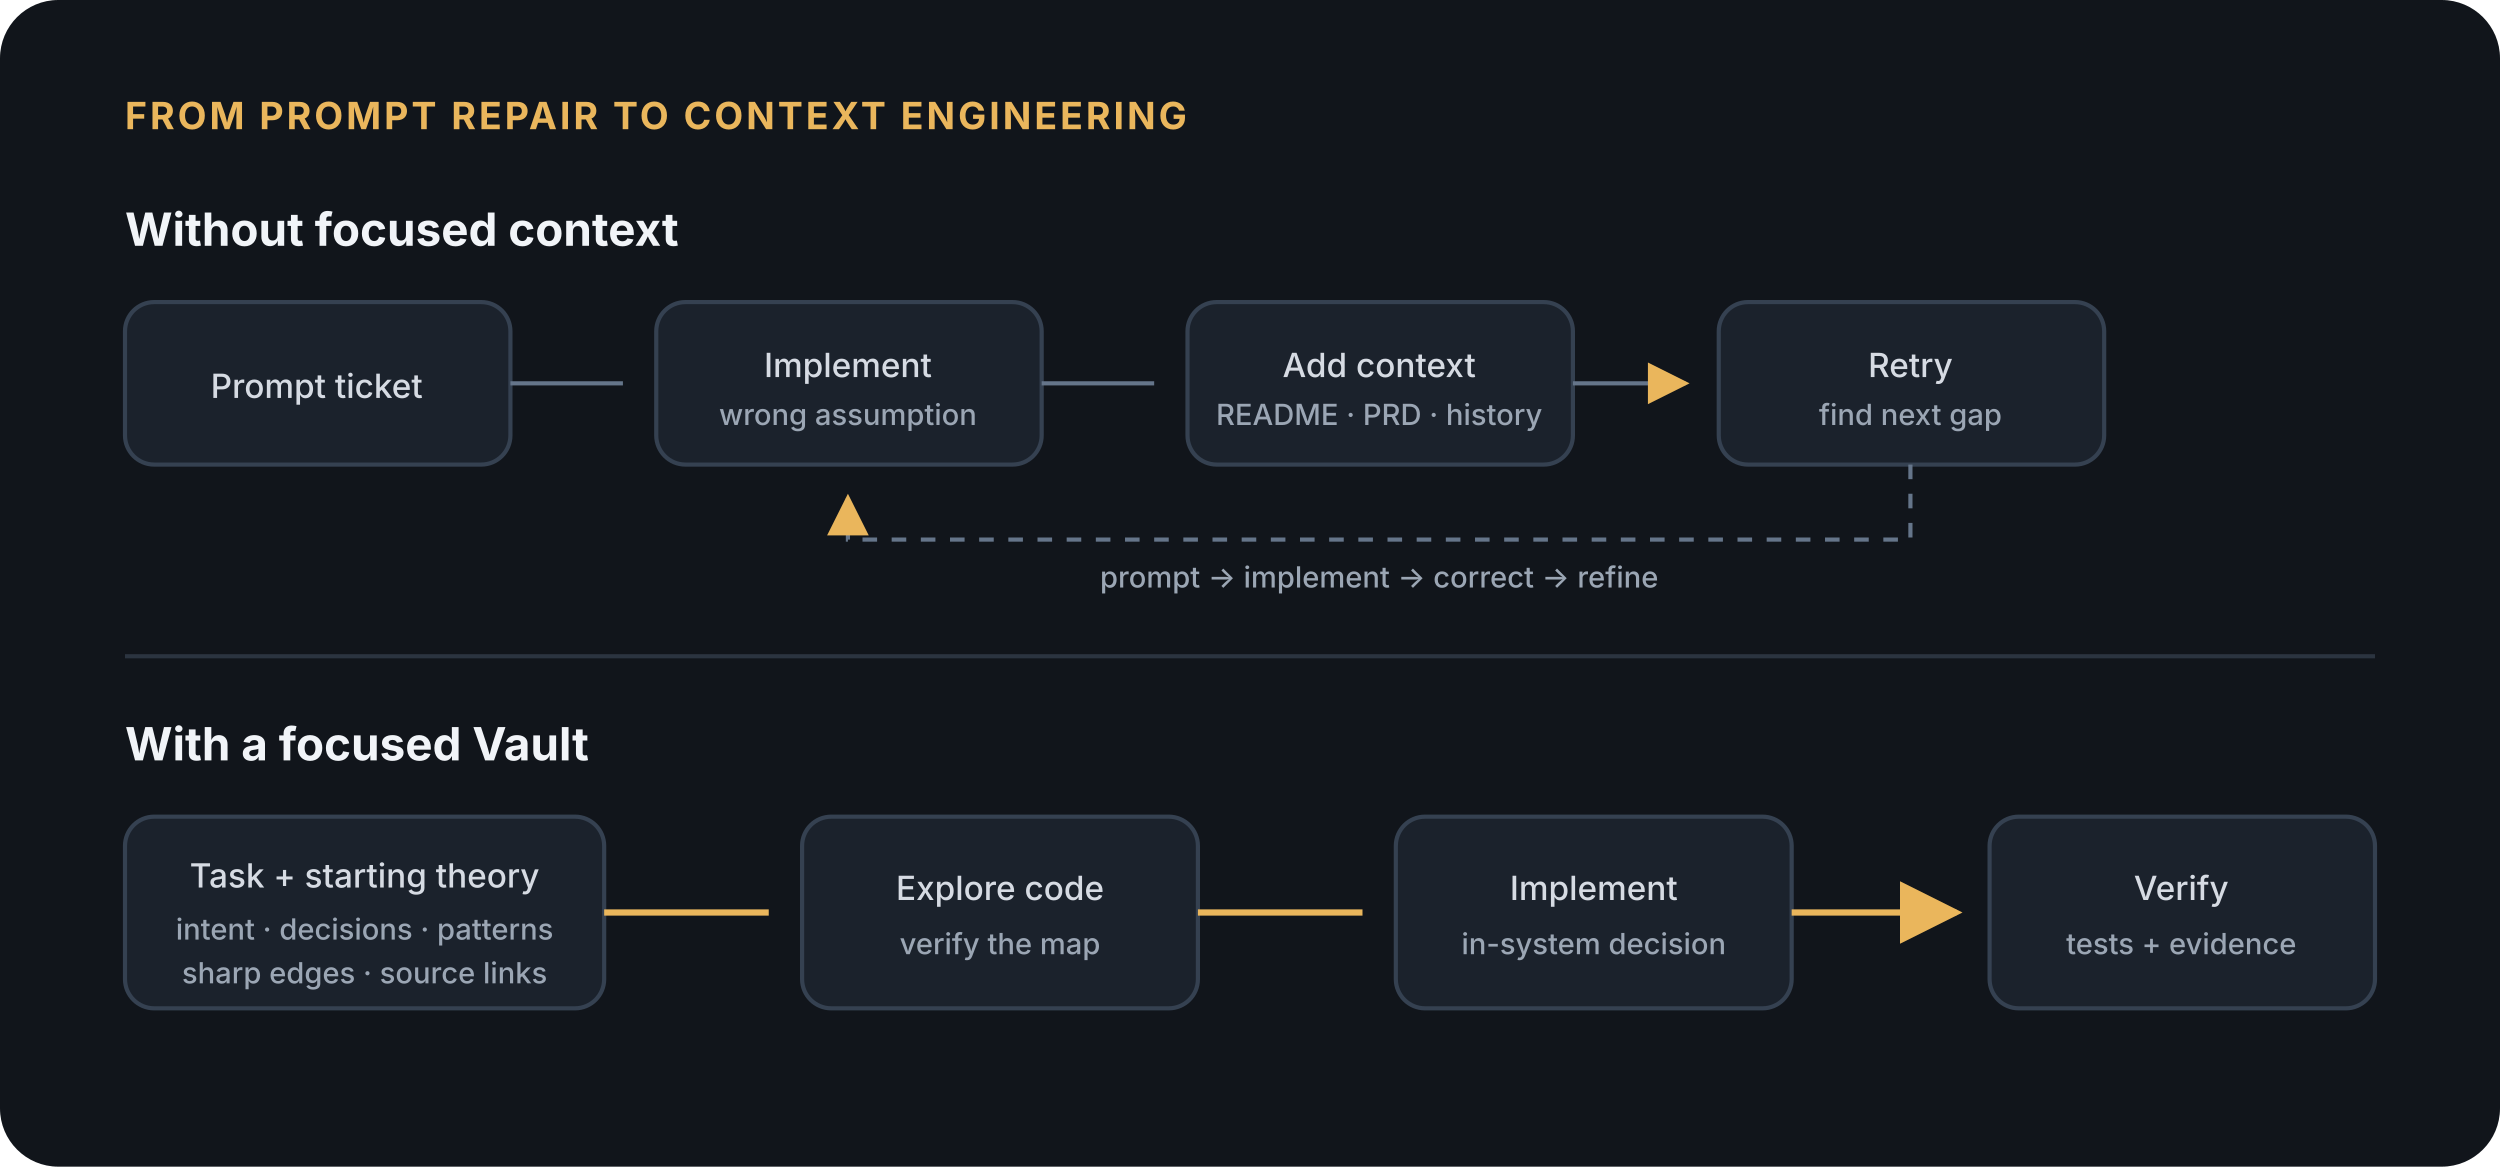
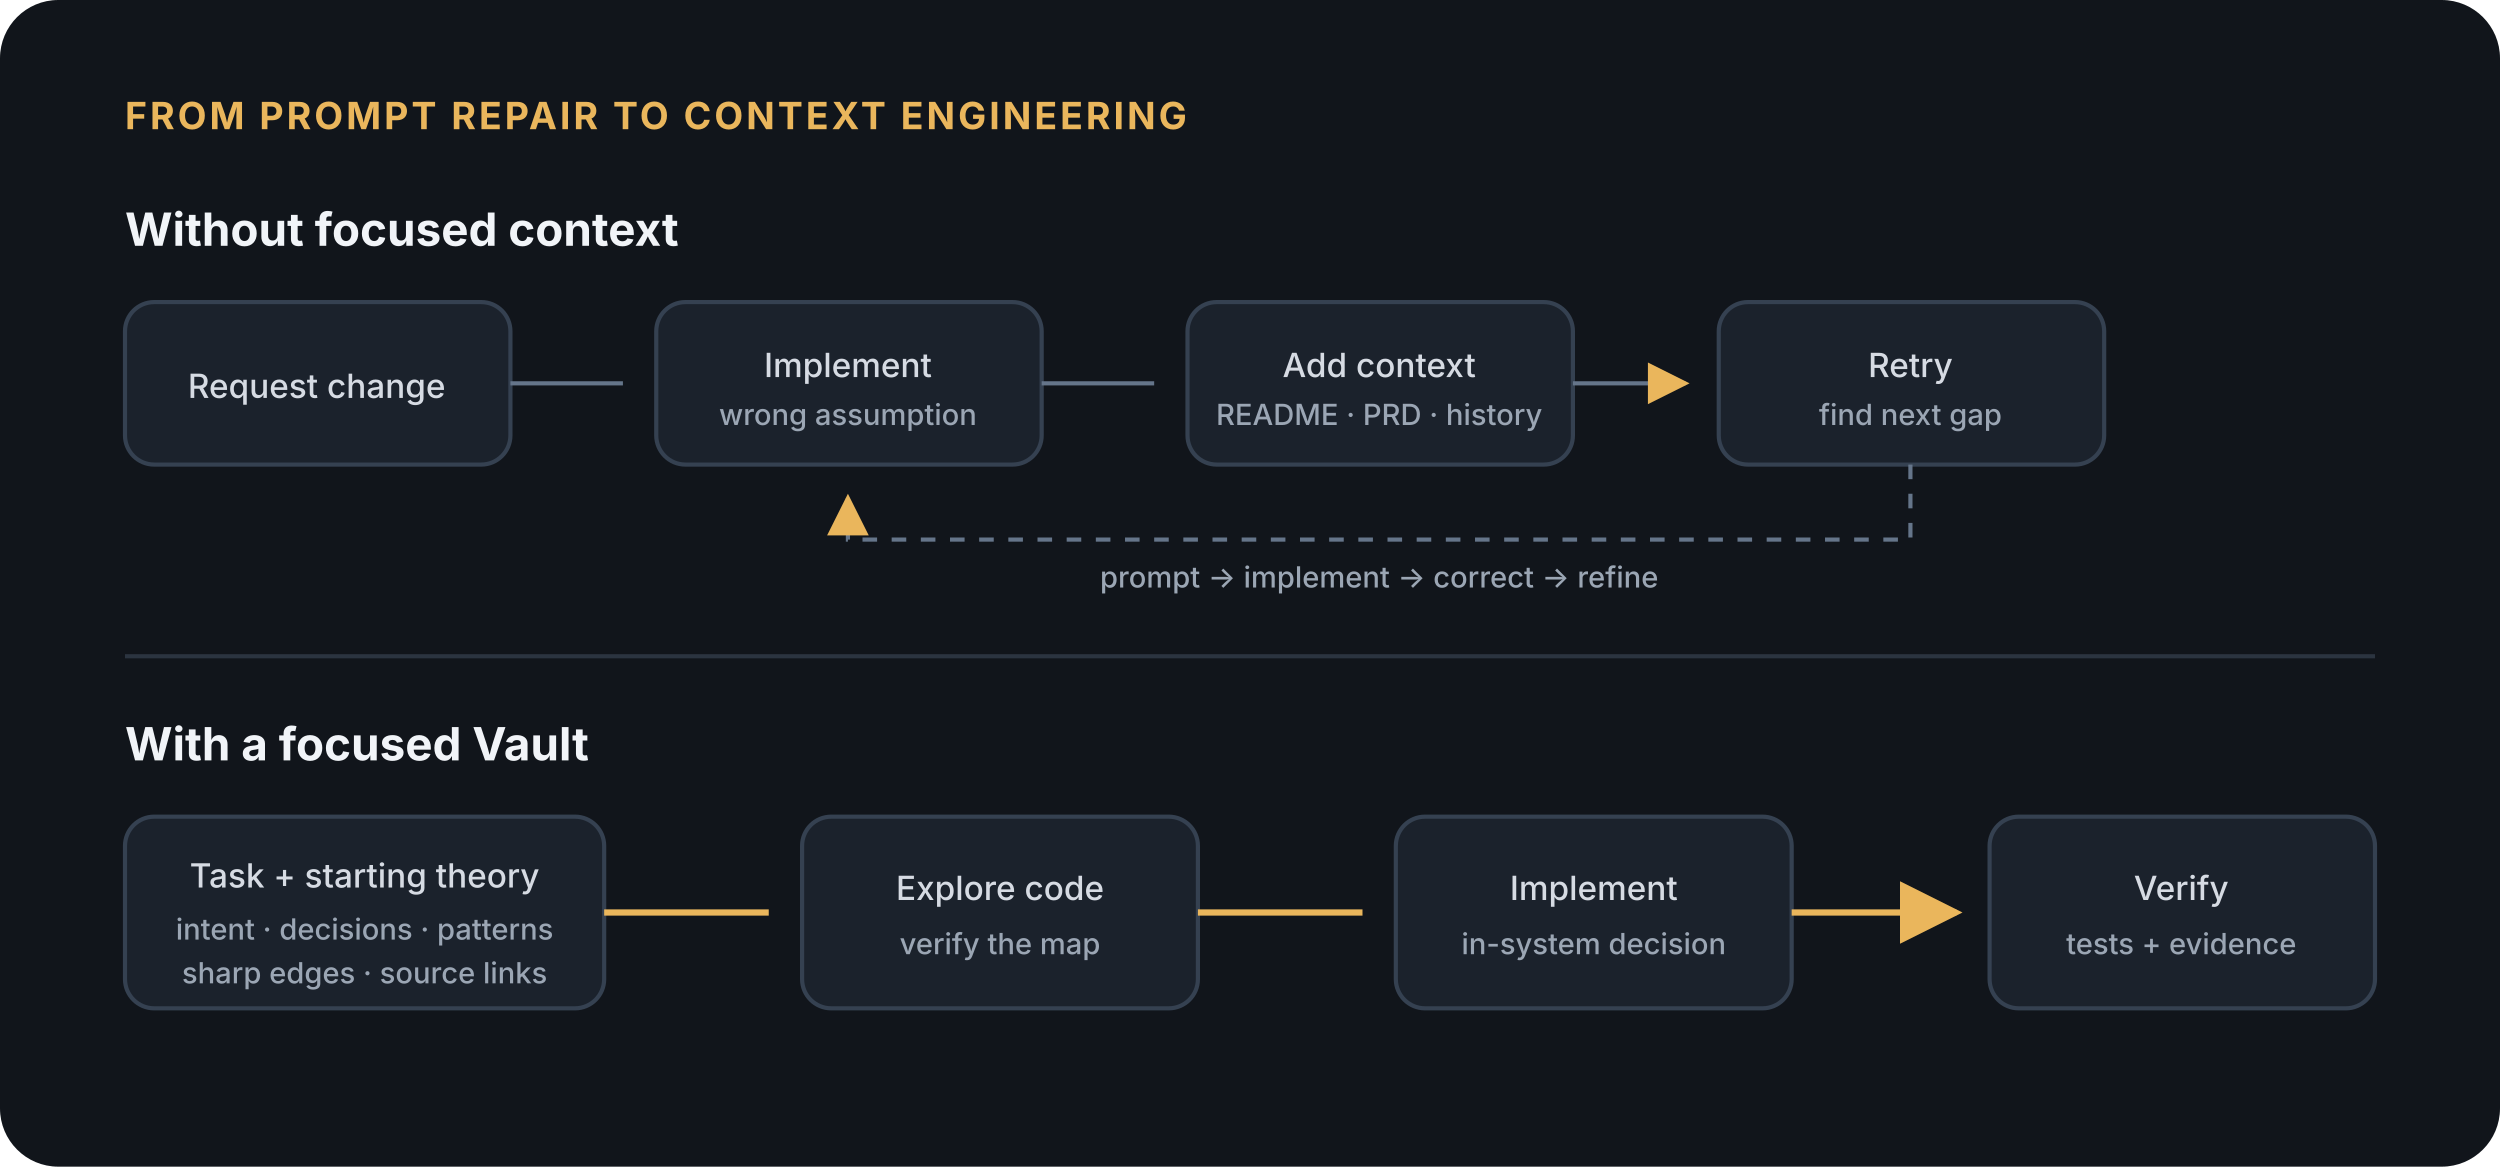
<svg xmlns="http://www.w3.org/2000/svg" width="1200" height="560" viewBox="0 0 1200 560" role="img" aria-labelledby="title desc">
  <defs>
    <marker id="arrow4" markerWidth="10" markerHeight="10" refX="9" refY="5" orient="auto">
      <path d="M0 0 10 5 0 10Z" fill="#eab65c" />
    </marker>
    <style>
      .label{font:700 18px Inter,Arial,sans-serif;fill:#eab65c;letter-spacing:.08em}
      .head{font:700 22px Inter,Arial,sans-serif;fill:#f1f4f8}
      .body{font:500 16px Inter,Arial,sans-serif;fill:#d6dbe3}
      .small{font:500 14px Inter,Arial,sans-serif;fill:#9ba6b4}
      .box{fill:#1b222c;stroke:#354151;stroke-width:2}
      .flow{fill:none;stroke:#eab65c;stroke-width:3;marker-end:url(#arrow4)}
      .weak{fill:none;stroke:#65758a;stroke-width:2;marker-end:url(#arrow4)}
    </style>
  </defs>
  <rect width="1200" height="560" rx="28" fill="#11151b" />
  <text x="60" y="62" class="label">FROM PROMPT REPAIR TO CONTEXT ENGINEERING</text>
  <text x="60" y="118" class="head">Without focused context</text>
  <g>
    <rect x="60" y="145" width="185" height="78" rx="14" class="box" />
-     <text x="152" y="191" text-anchor="middle" class="body">Prompt ticket</text>
+     <text x="152" y="191" text-anchor="middle" class="body">Request change</text>
    <rect x="315" y="145" width="185" height="78" rx="14" class="box" />
    <text x="407" y="181" text-anchor="middle" class="body">Implement</text>
    <text x="407" y="204" text-anchor="middle" class="small">wrong assumption</text>
    <rect x="570" y="145" width="185" height="78" rx="14" class="box" />
    <text x="662" y="181" text-anchor="middle" class="body">Add context</text>
    <text x="662" y="204" text-anchor="middle" class="small">README · PRD · history</text>
    <rect x="825" y="145" width="185" height="78" rx="14" class="box" />
    <text x="917" y="181" text-anchor="middle" class="body">Retry</text>
    <text x="917" y="204" text-anchor="middle" class="small">find next gap</text>
    <path d="M245 184H299M500 184H554M755 184H809" class="weak" />
    <path d="M917 223V259H407V239" fill="none" stroke="#65758a" stroke-width="2" stroke-dasharray="7 7" marker-end="url(#arrow4)" />
    <text x="662" y="282" text-anchor="middle" class="small">prompt → implement → correct → refine</text>
  </g>
  <line x1="60" y1="315" x2="1140" y2="315" stroke="#2b3440" stroke-width="2" />
  <text x="60" y="365" class="head">With a focused Vault</text>
  <g>
    <rect x="60" y="392" width="230" height="92" rx="14" class="box" stroke="#eab65c" />
    <text x="175" y="426" text-anchor="middle" class="body">Task + starting theory</text>
    <text x="175" y="451" text-anchor="middle" class="small">intent · decisions · patterns</text>
    <text x="175" y="472" text-anchor="middle" class="small">sharp edges · source links</text>
    <rect x="385" y="392" width="190" height="92" rx="14" class="box" />
    <text x="480" y="432" text-anchor="middle" class="body">Explore code</text>
    <text x="480" y="458" text-anchor="middle" class="small">verify the map</text>
    <rect x="670" y="392" width="190" height="92" rx="14" class="box" />
    <text x="765" y="432" text-anchor="middle" class="body">Implement</text>
    <text x="765" y="458" text-anchor="middle" class="small">in-system decision</text>
    <rect x="955" y="392" width="185" height="92" rx="14" class="box" />
    <text x="1047" y="432" text-anchor="middle" class="body">Verify</text>
    <text x="1047" y="458" text-anchor="middle" class="small">tests + evidence</text>
    <path d="M290 438H369M575 438H654M860 438H939" class="flow" />
  </g>
</svg>
